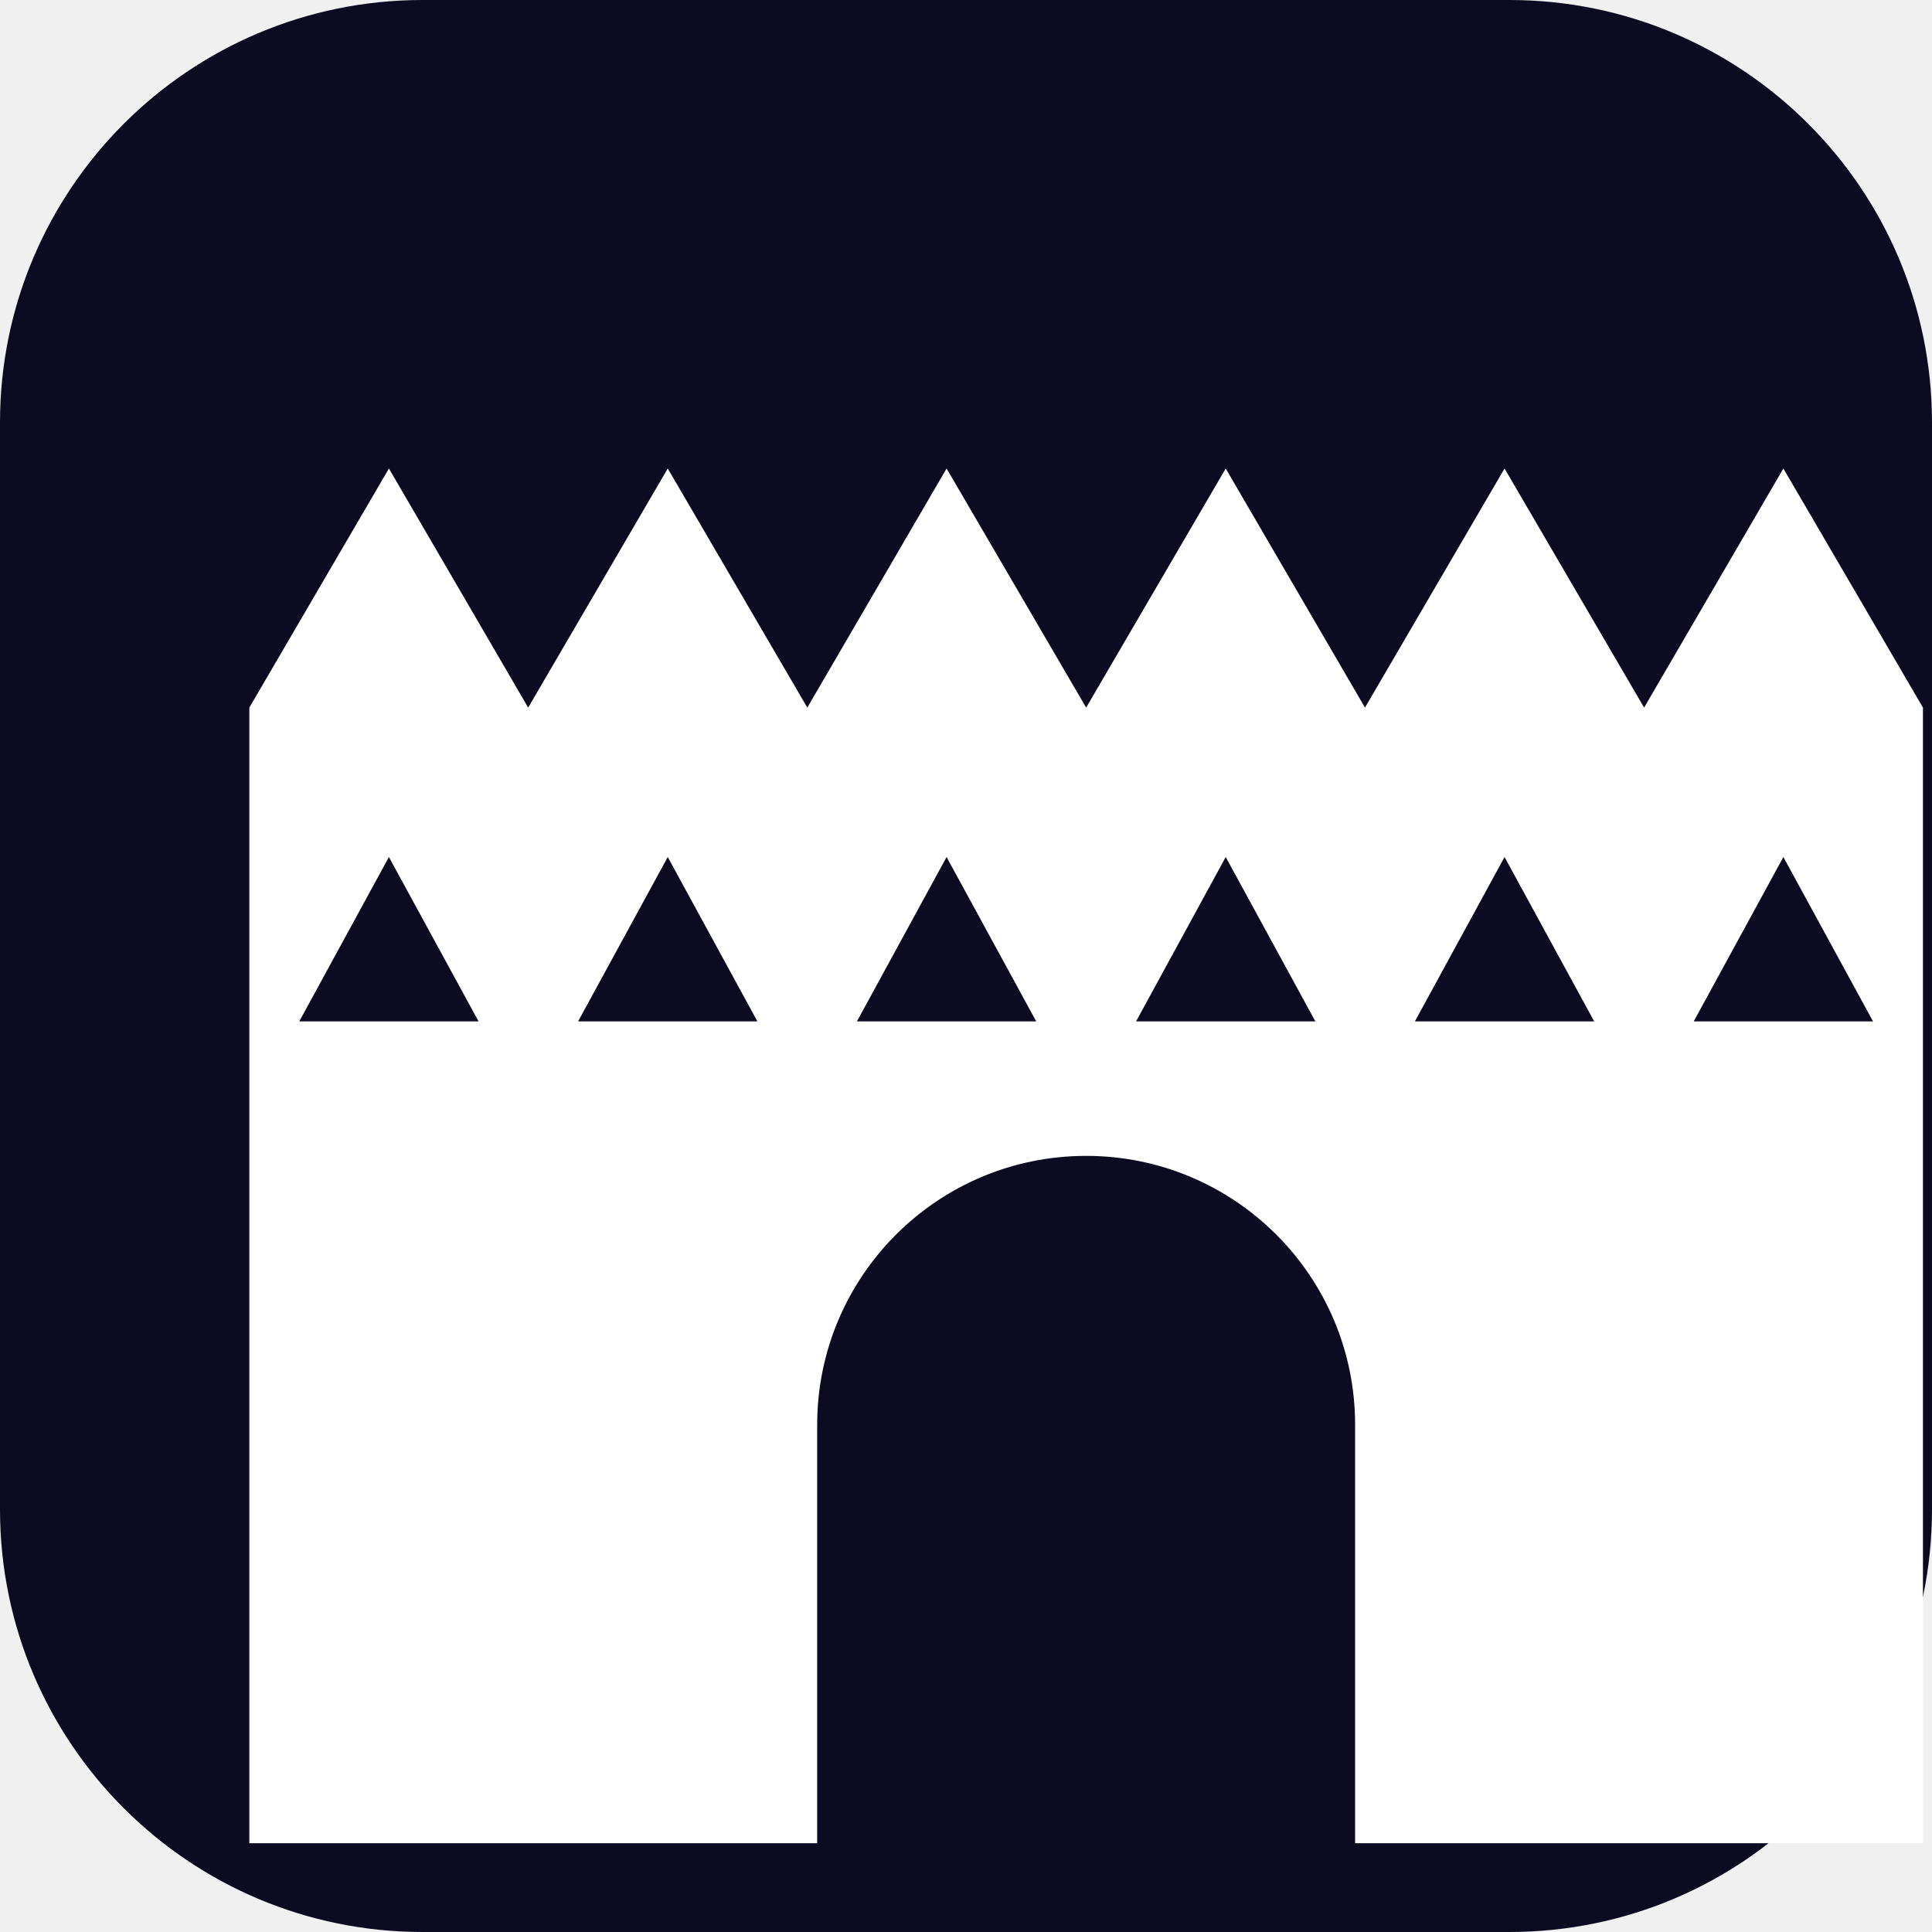
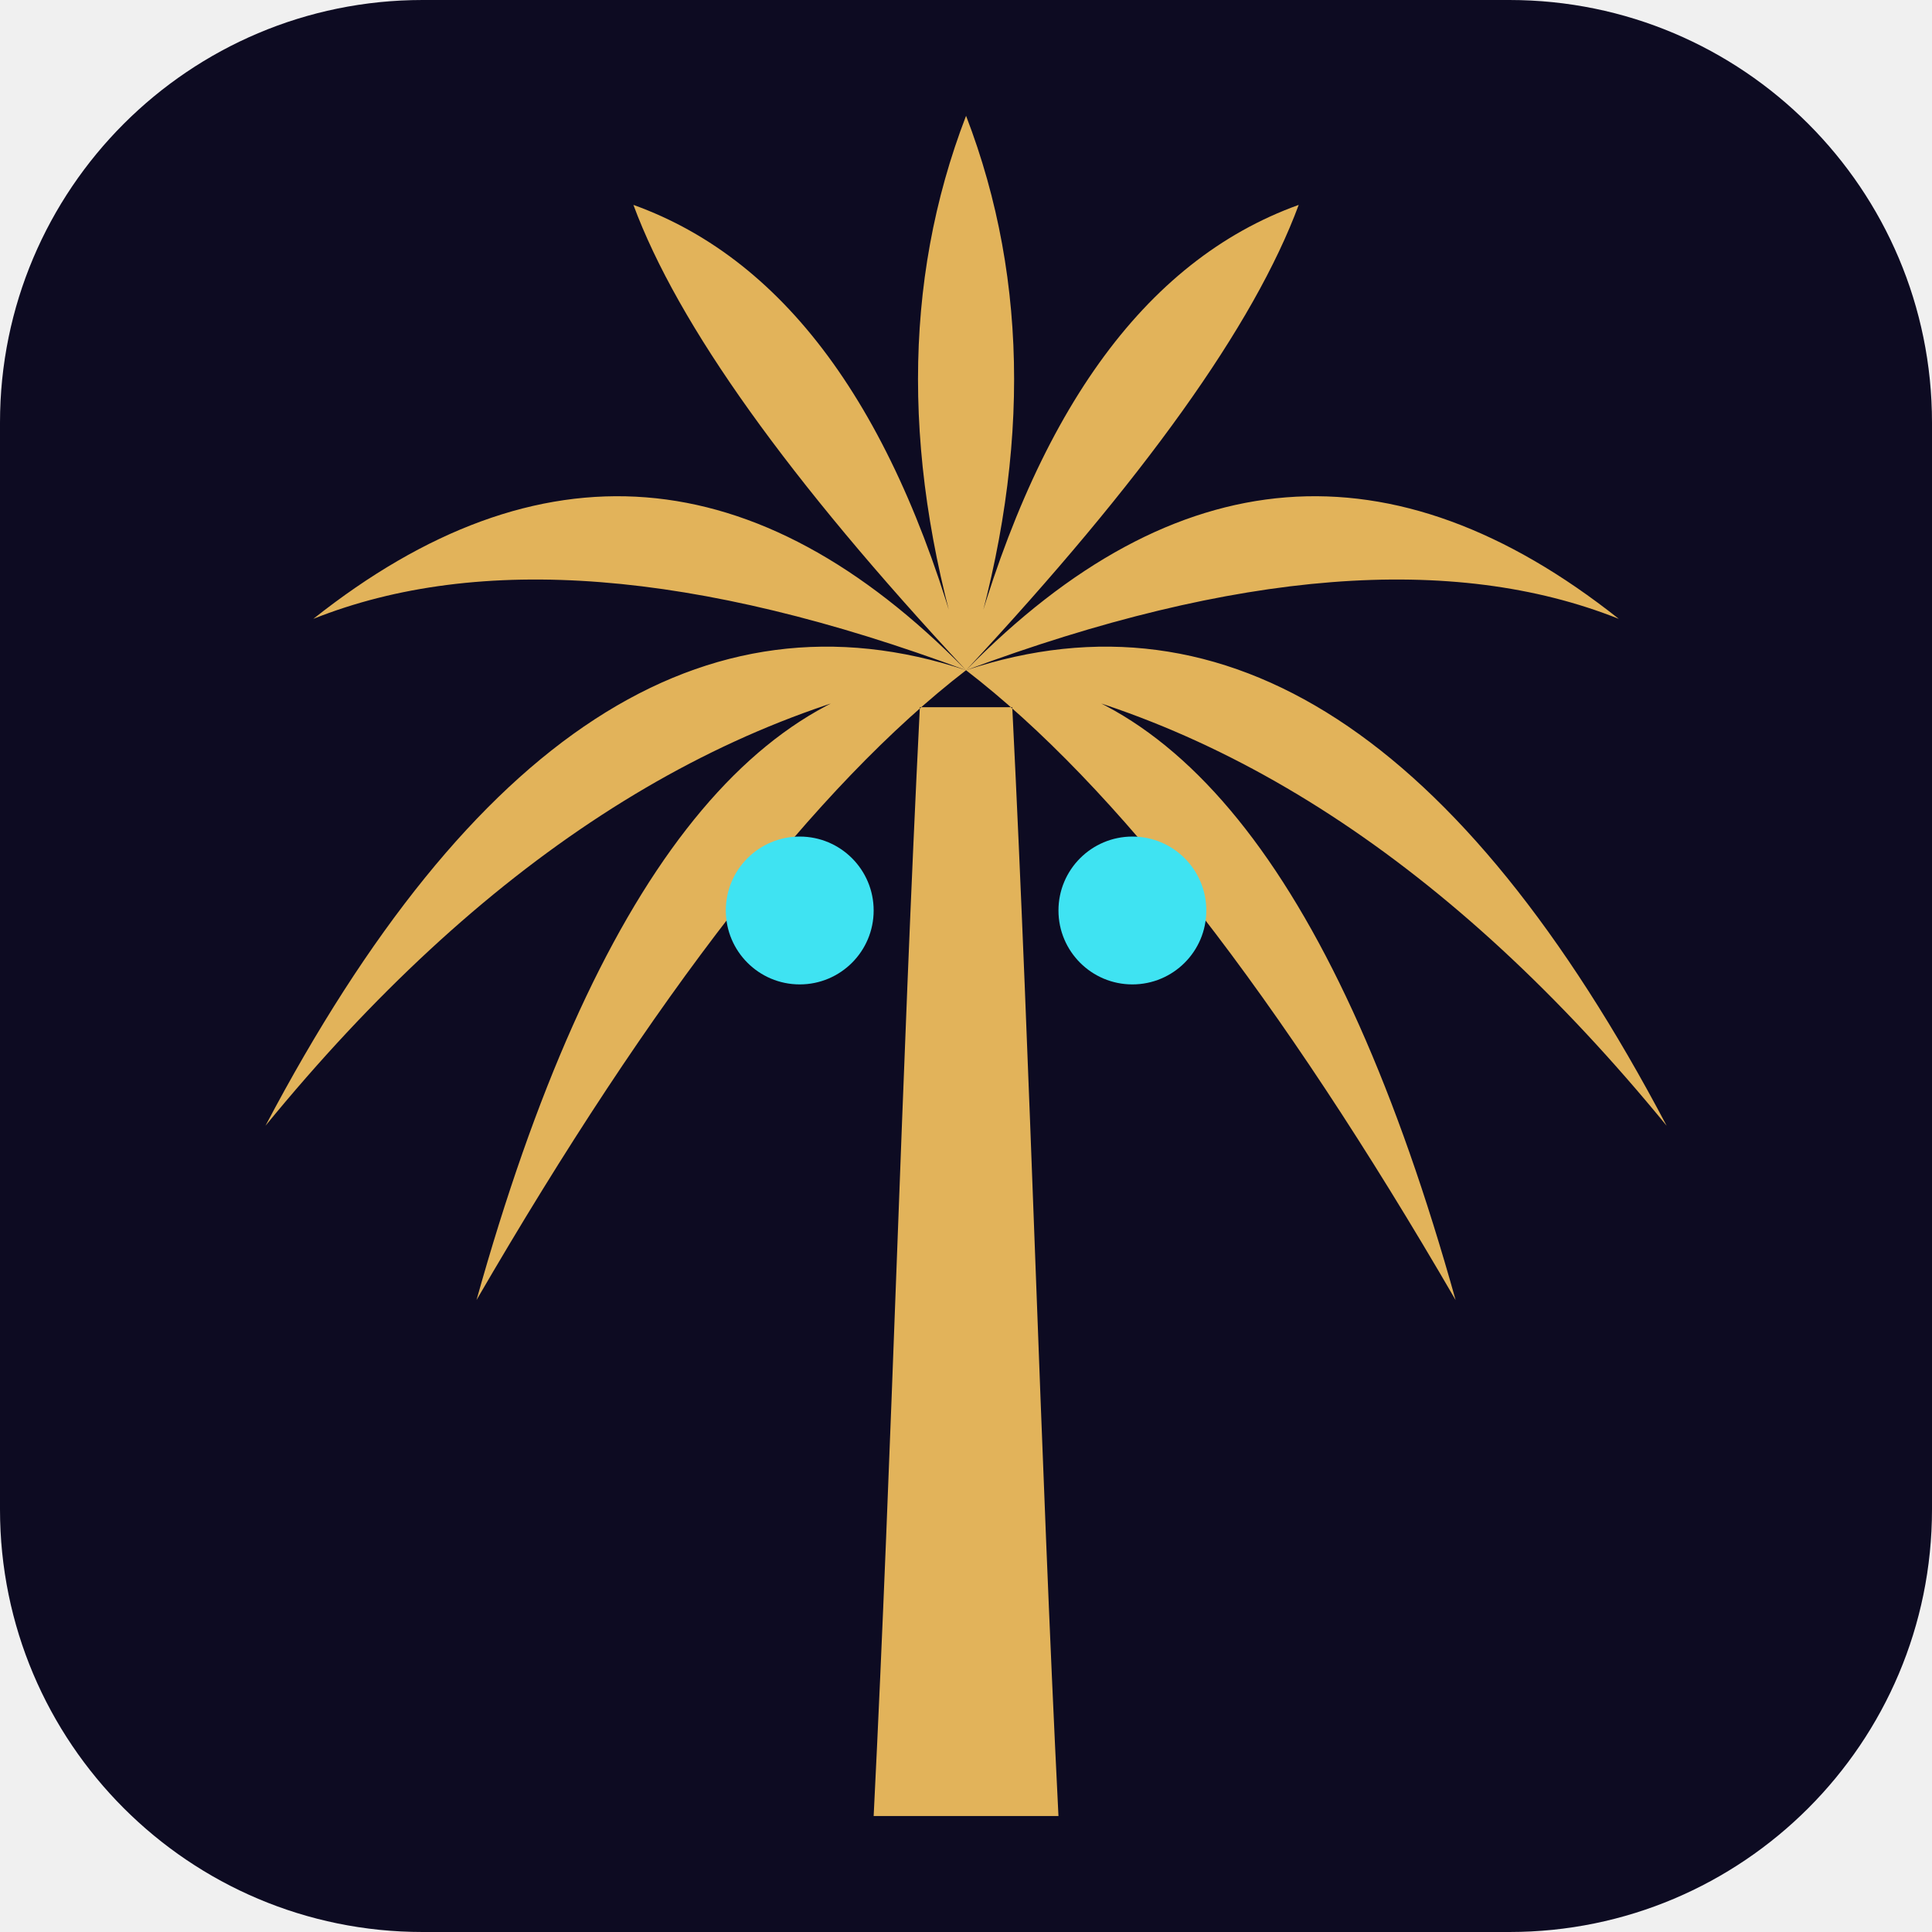
<svg xmlns="http://www.w3.org/2000/svg" viewBox="0 0 64 64" width="64" height="64" role="img" aria-label="Agentathon">
  <rect width="64" height="64" rx="14" fill="#0d0b22" />
-   <g transform="translate(4.3 7.6) scale(0.99)">
-     <path d="M4 54 V16 L8.67 8 L13.33 16 L18.00 8 L22.67 16 L27.33 8 L32.00 16 L36.67 8 L41.33 16 L46.00 8 L50.67 16 L55.33 8 L60.00 16 V54 Z M5.67 26.5 L8.67 21 L11.67 26.5 Z M15.00 26.5 L18.00 21 L21.00 26.5 Z M24.33 26.5 L27.33 21 L30.33 26.5 Z M33.67 26.5 L36.67 21 L39.67 26.5 Z M43.00 26.5 L46.00 21 L49.00 26.5 Z M52.33 26.5 L55.33 21 L58.33 26.5 Z M23 54 V40 A9 9 0 0 1 41 40 V54 Z" fill="#ffffff" fill-rule="evenodd" />
+   <g transform="translate(-4.73 -3.51) scale(0.6122)">
+     <path d="M60 42 Q65.2 25.5 60 12 Q54.8 25.5 60 42 Z M60 42 Q74.4 26.55 78 16.82 Q65.4 21.35 60 42 Z M60 42 Q54.6 21.35 42 16.82 Q45.6 26.55 60 42 Z M60 42 Q81.87 33.86 95.32 39.22 Q76.98 24.68 60 42 Z M60 42 Q43.02 24.68 24.68 39.22 Q38.13 33.86 60 42 Z M60 42 Q80.49 45.35 97.91 66.65 Q81.21 34.97 60 42 Z M60 42 Q38.79 34.97 22.09 66.65 Q39.51 45.35 60 42 Z M60 42 Q72.13 51.34 86.49 76.08 Q77.01 42.15 60 42 Z M60 42 Q42.99 42.15 33.51 76.08 Q47.87 51.34 60 42 Z M55 104 C 56 84, 56.5 64, 57.5 44 L62.5 44 C 63.5 64, 64 84, 65 104 Z" fill="#e2b35a" />
+     <circle cx="51" cy="55" r="4" fill="#3fe3f2" />
+     <circle cx="69" cy="55" r="4" fill="#3fe3f2" />
  </g>
</svg>
